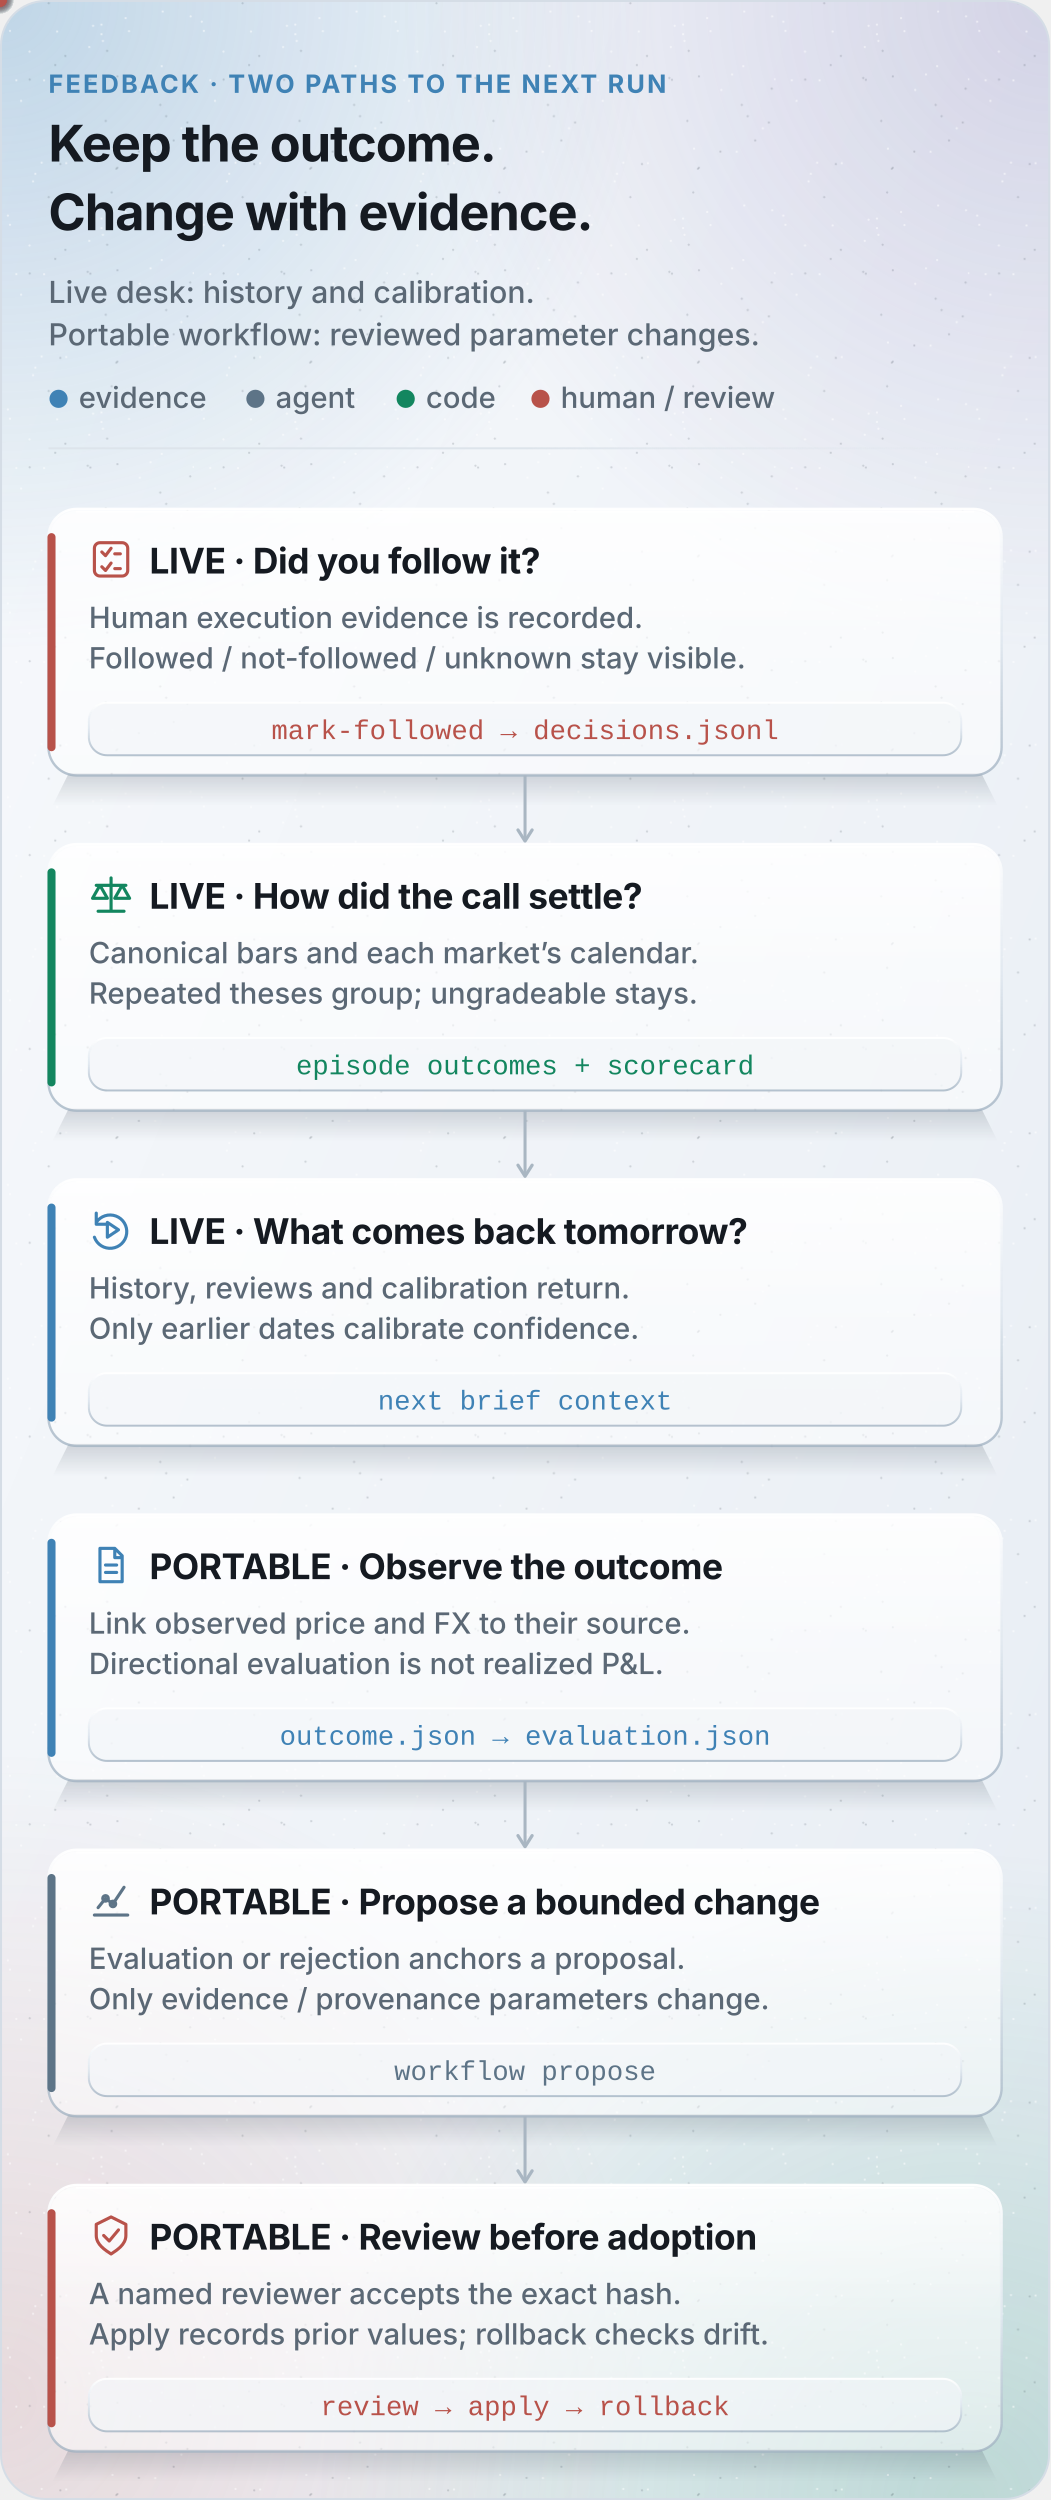
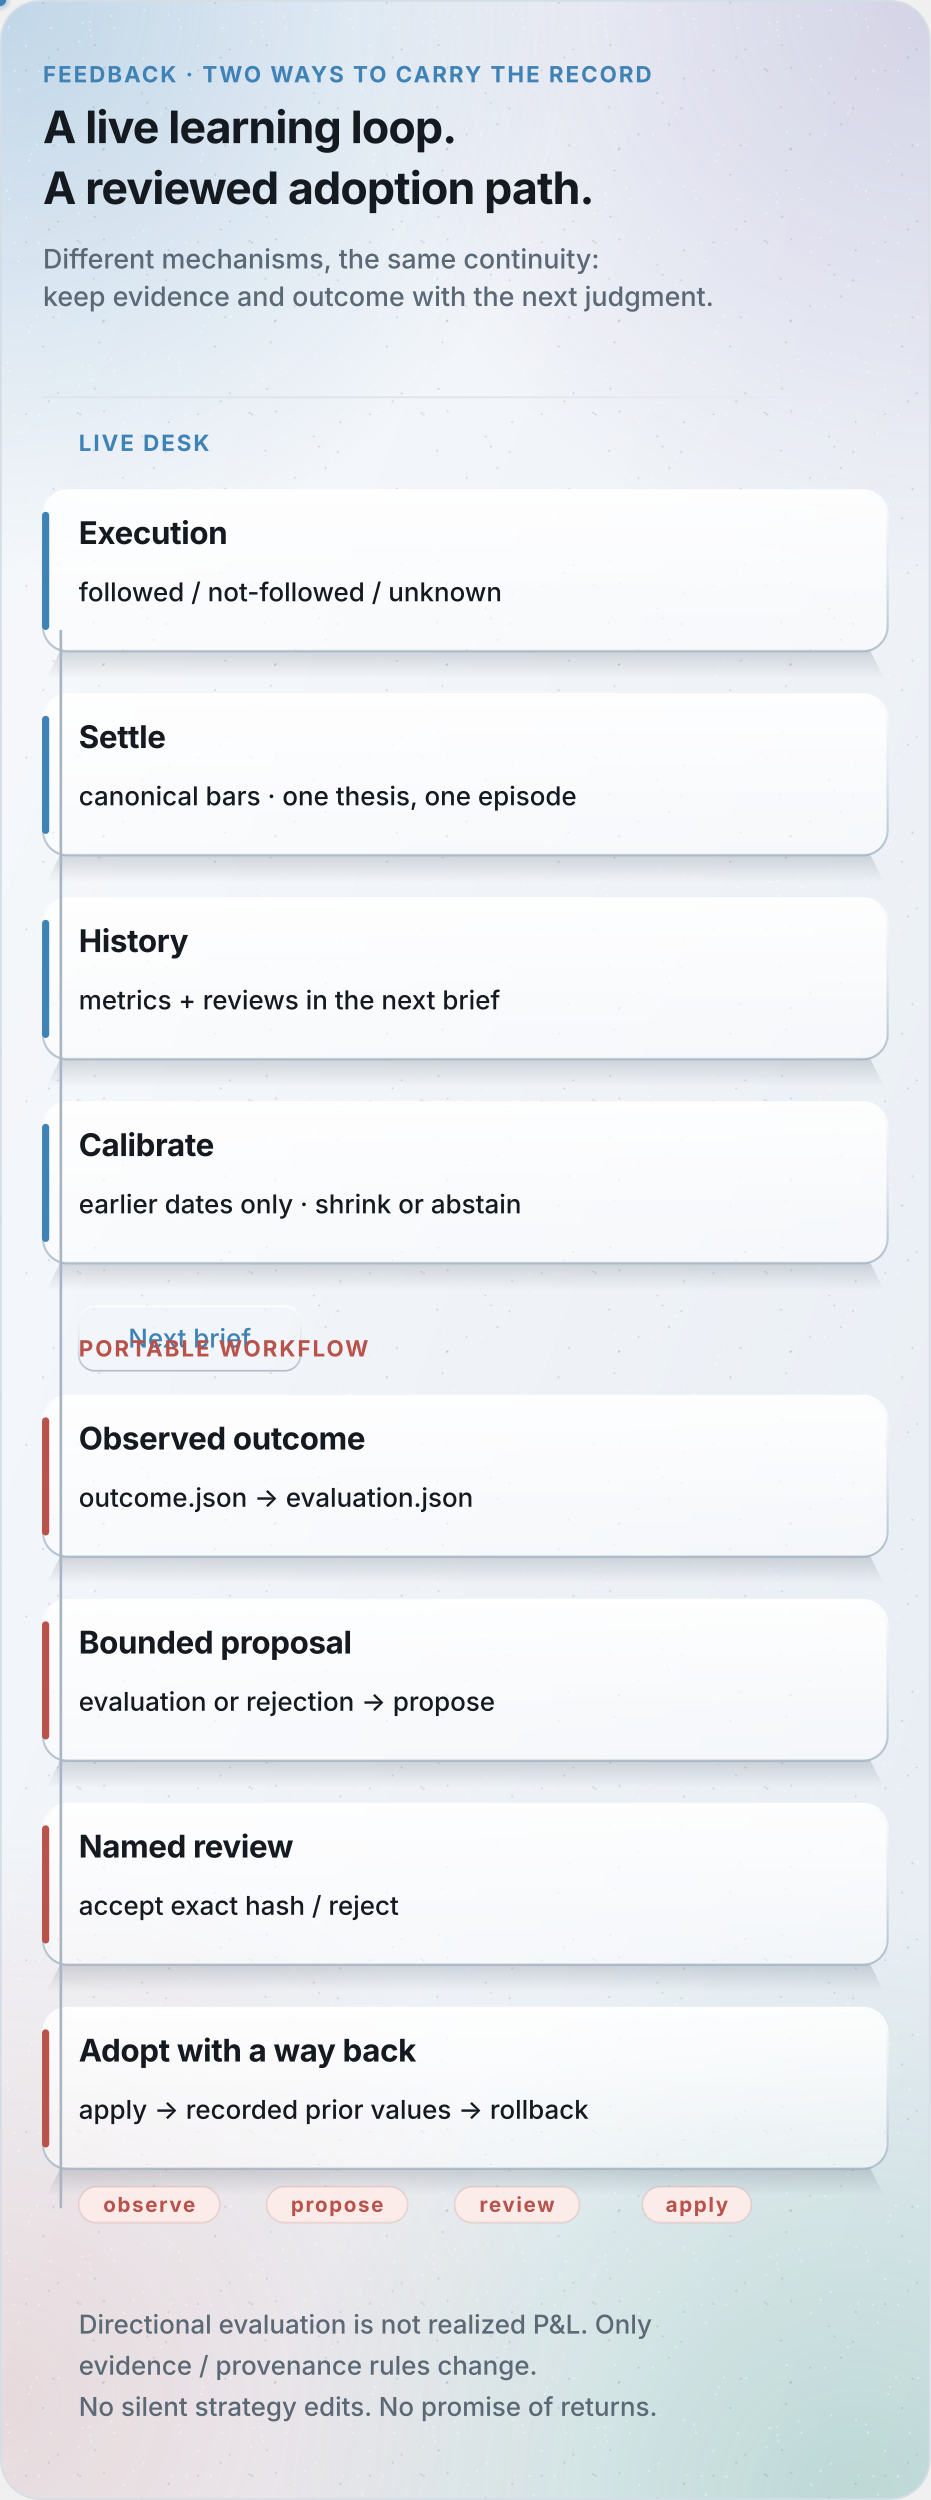
- <svg xmlns="http://www.w3.org/2000/svg" xmlns:xlink="http://www.w3.org/1999/xlink" width="520" height="1238" viewBox="0 0 520 1238" role="img" aria-labelledby="title desc">
+ <svg xmlns="http://www.w3.org/2000/svg" xmlns:xlink="http://www.w3.org/1999/xlink" width="520" height="1397" viewBox="0 0 520 1397" role="img" aria-labelledby="title desc">
  <defs>
    <linearGradient id="page" x1="0" y1="0" x2="1" y2="1">
      <stop offset="0" stop-color="#f7f9fc" />
      <stop offset=".6" stop-color="#eef2f7" />
      <stop offset="1" stop-color="#e6ecf3" />
    </linearGradient>
    <radialGradient id="field-blue" cx="0" cy="0" r="322.4" gradientUnits="userSpaceOnUse">
      <stop offset="0" stop-color="#3f82b5" stop-opacity="0.3" />
      <stop offset="1" stop-color="#3f82b5" stop-opacity="0" />
    </radialGradient>
    <radialGradient id="field-violet" cx="520" cy="0" r="322.4" gradientUnits="userSpaceOnUse">
      <stop offset="0" stop-color="#6f64a8" stop-opacity="0.22" />
      <stop offset="1" stop-color="#6f64a8" stop-opacity="0" />
    </radialGradient>
-     <radialGradient id="field-green" cx="478.4" cy="1238" r="322.4" gradientUnits="userSpaceOnUse">
+     <radialGradient id="field-green" cx="478.4" cy="1397" r="322.4" gradientUnits="userSpaceOnUse">
      <stop offset="0" stop-color="#13865f" stop-opacity="0.2" />
      <stop offset="1" stop-color="#13865f" stop-opacity="0" />
    </radialGradient>
-     <radialGradient id="field-warm" cx="0" cy="1188.48" r="322.4" gradientUnits="userSpaceOnUse">
+     <radialGradient id="field-warm" cx="0" cy="1341.12" r="322.4" gradientUnits="userSpaceOnUse">
      <stop offset="0" stop-color="#b8524a" stop-opacity="0.16" />
      <stop offset="1" stop-color="#b8524a" stop-opacity="0" />
    </radialGradient>
    <pattern id="grain" width="96" height="96" patternUnits="userSpaceOnUse">
      <circle cx="32.83" cy="80.8" r=".55" fill="#ffffff" fill-opacity=".5" />
      <circle cx="21.85" cy="39.82" r=".55" fill="#ffffff" fill-opacity=".5" />
      <circle cx="29.91" cy="81.24" r=".55" fill="#22303c" fill-opacity=".16" />
      <circle cx="44.21" cy="23.3" r=".55" fill="#ffffff" fill-opacity=".5" />
      <circle cx="94.19" cy="43.92" r=".55" fill="#22303c" fill-opacity=".16" />
      <circle cx="14.73" cy="39.42" r=".55" fill="#22303c" fill-opacity=".16" />
      <circle cx="32.39" cy="27.72" r=".55" fill="#22303c" fill-opacity=".16" />
      <circle cx="44.77" cy="39.54" r=".55" fill="#22303c" fill-opacity=".16" />
      <circle cx="55.71" cy="73.6" r=".55" fill="#ffffff" fill-opacity=".5" />
      <circle cx="80.57" cy="5.74" r=".55" fill="#ffffff" fill-opacity=".5" />
      <circle cx="74.55" cy="36.92" r=".55" fill="#ffffff" fill-opacity=".5" />
      <circle cx="58.13" cy="37.86" r=".55" fill="#22303c" fill-opacity=".16" />
      <circle cx="53.07" cy="25.2" r=".55" fill="#22303c" fill-opacity=".16" />
      <circle cx="27.37" cy="32.22" r=".55" fill="#22303c" fill-opacity=".16" />
      <circle cx="10.47" cy="49.96" r=".55" fill="#ffffff" fill-opacity=".5" />
      <circle cx="24.13" cy="1.62" r=".55" fill="#22303c" fill-opacity=".16" />
      <circle cx="58.11" cy="83.04" r=".55" fill="#22303c" fill-opacity=".16" />
      <circle cx="50.97" cy="20.3" r=".55" fill="#ffffff" fill-opacity=".5" />
      <circle cx="28.31" cy="15.64" r=".55" fill="#ffffff" fill-opacity=".5" />
      <circle cx="82.29" cy="57.54" r=".55" fill="#22303c" fill-opacity=".16" />
      <circle cx="8.11" cy="39.76" r=".55" fill="#ffffff" fill-opacity=".5" />
      <circle cx="50.25" cy="12.22" r=".55" fill="#ffffff" fill-opacity=".5" />
      <circle cx="3.91" cy="10.76" r=".55" fill="#ffffff" fill-opacity=".5" />
      <circle cx="68.77" cy="75.06" r=".55" fill="#22303c" fill-opacity=".16" />
      <circle cx="50.27" cy="16.96" r=".55" fill="#ffffff" fill-opacity=".5" />
      <circle cx="17.53" cy="86.06" r=".55" fill="#ffffff" fill-opacity=".5" />
      <circle cx="79.35" cy="51.96" r=".55" fill="#22303c" fill-opacity=".16" />
      <circle cx="85.97" cy="69.54" r=".55" fill="#22303c" fill-opacity=".16" />
      <circle cx="55.31" cy="95.28" r=".55" fill="#22303c" fill-opacity=".16" />
      <circle cx="20.65" cy="80.54" r=".55" fill="#ffffff" fill-opacity=".5" />
      <circle cx="52.39" cy="59.88" r=".55" fill="#22303c" fill-opacity=".16" />
      <circle cx="62.21" cy="8.98" r=".55" fill="#ffffff" fill-opacity=".5" />
      <circle cx="89.79" cy="63.52" r=".55" fill="#ffffff" fill-opacity=".5" />
      <circle cx="80.09" cy="32.78" r=".55" fill="#ffffff" fill-opacity=".5" />
      <circle cx="4.95" cy="15.32" r=".55" fill="#ffffff" fill-opacity=".5" />
      <circle cx="76.85" cy="75.14" r=".55" fill="#ffffff" fill-opacity=".5" />
      <circle cx="69.23" cy="44.56" r=".55" fill="#ffffff" fill-opacity=".5" />
      <circle cx="57.61" cy="83.58" r=".55" fill="#22303c" fill-opacity=".16" />
      <circle cx="16.39" cy="89.8" r=".55" fill="#ffffff" fill-opacity=".5" />
      <circle cx="92.77" cy="60.66" r=".55" fill="#22303c" fill-opacity=".16" />
      <circle cx="46.11" cy="12.8" r=".55" fill="#ffffff" fill-opacity=".5" />
      <circle cx="14.65" cy="25.58" r=".55" fill="#ffffff" fill-opacity=".5" />
      <circle cx="94.39" cy="8.12" r=".55" fill="#ffffff" fill-opacity=".5" />
      <circle cx="63.89" cy="15.46" r=".55" fill="#ffffff" fill-opacity=".5" />
      <circle cx="43.47" cy="38.64" r=".55" fill="#22303c" fill-opacity=".16" />
      <circle cx="95.85" cy="39.26" r=".55" fill="#ffffff" fill-opacity=".5" />
    </pattern>
    <linearGradient id="glass" x1="0" y1="0" x2="0" y2="1">
      <stop offset="0" stop-color="#ffffff" stop-opacity=".74" />
      <stop offset="1" stop-color="#ffffff" stop-opacity=".48" />
    </linearGradient>
    <linearGradient id="glass-blue" x1="0" y1="0" x2="0" y2="1">
      <stop offset="0" stop-color="#e8f1f8" stop-opacity=".88" />
      <stop offset="1" stop-color="#e8f1f8" stop-opacity=".60" />
    </linearGradient>
    <linearGradient id="glass-green" x1="0" y1="0" x2="0" y2="1">
      <stop offset="0" stop-color="#e6f4ee" stop-opacity=".88" />
      <stop offset="1" stop-color="#e6f4ee" stop-opacity=".60" />
    </linearGradient>
    <linearGradient id="glass-warm" x1="0" y1="0" x2="0" y2="1">
      <stop offset="0" stop-color="#fbecea" stop-opacity=".88" />
      <stop offset="1" stop-color="#fbecea" stop-opacity=".60" />
    </linearGradient>
    <linearGradient id="glass-slate" x1="0" y1="0" x2="0" y2="1">
      <stop offset="0" stop-color="#eaeef2" stop-opacity=".88" />
      <stop offset="1" stop-color="#eaeef2" stop-opacity=".60" />
    </linearGradient>
    <linearGradient id="glass-violet" x1="0" y1="0" x2="0" y2="1">
      <stop offset="0" stop-color="#efedf7" stop-opacity=".88" />
      <stop offset="1" stop-color="#efedf7" stop-opacity=".60" />
    </linearGradient>
    <linearGradient id="sheen" x1="0" y1="0" x2="0" y2="1">
      <stop offset="0" stop-color="#ffffff" stop-opacity=".55" />
      <stop offset="1" stop-color="#ffffff" stop-opacity="0" />
    </linearGradient>
    <linearGradient id="rim" x1="0" y1="0" x2="0" y2="1">
      <stop offset="0" stop-color="#ffffff" stop-opacity=".95" />
      <stop offset=".5" stop-color="#dfe7ef" stop-opacity=".9" />
      <stop offset="1" stop-color="#9fb0c0" stop-opacity=".75" />
    </linearGradient>
    <linearGradient id="lift" x1="0" y1="0" x2="0" y2="1">
      <stop offset="0" stop-color="#1c2b3a" stop-opacity=".17" />
      <stop offset="1" stop-color="#1c2b3a" stop-opacity="0" />
    </linearGradient>
    <linearGradient id="rule" x1="24" y1="0" x2="496" y2="0" gradientUnits="userSpaceOnUse">
      <stop offset=".5" stop-color="#dde4eb" />
      <stop offset="1" stop-color="#dde4eb" stop-opacity="0" />
    </linearGradient>
    <radialGradient id="glow-blue">
      <stop offset=".4" stop-color="#3f82b5" stop-opacity=".36" />
      <stop offset=".72" stop-color="#3f82b5" stop-opacity=".14" />
      <stop offset="1" stop-color="#3f82b5" stop-opacity="0" />
    </radialGradient>
    <radialGradient id="glow-green">
      <stop offset=".4" stop-color="#13865f" stop-opacity=".36" />
      <stop offset=".72" stop-color="#13865f" stop-opacity=".14" />
      <stop offset="1" stop-color="#13865f" stop-opacity="0" />
    </radialGradient>
    <radialGradient id="glow-warm">
      <stop offset=".4" stop-color="#b8524a" stop-opacity=".36" />
      <stop offset=".72" stop-color="#b8524a" stop-opacity=".14" />
      <stop offset="1" stop-color="#b8524a" stop-opacity="0" />
    </radialGradient>
    <radialGradient id="glow-slate">
      <stop offset=".4" stop-color="#5d7487" stop-opacity=".36" />
      <stop offset=".72" stop-color="#5d7487" stop-opacity=".14" />
      <stop offset="1" stop-color="#5d7487" stop-opacity="0" />
    </radialGradient>
    <radialGradient id="glow-violet">
      <stop offset=".4" stop-color="#6f64a8" stop-opacity=".36" />
      <stop offset=".72" stop-color="#6f64a8" stop-opacity=".14" />
      <stop offset="1" stop-color="#6f64a8" stop-opacity="0" />
    </radialGradient>
    <marker id="arr" markerWidth="10" markerHeight="10" refX="6" refY="5" orient="auto" markerUnits="userSpaceOnUse">
      <path d="M1 1.5L6.5 5L1 8.5" fill="none" stroke="#a9b6c2" stroke-width="1.6" stroke-linecap="round" stroke-linejoin="round" />
    </marker>
    <style>text{font-family:-apple-system,BlinkMacSystemFont,"SF Pro Text","Segoe UI",Inter,Roboto,"Helvetica Neue",Arial,sans-serif}.kick{font-size:12.5px;font-weight:700}.title{font-size:25px;font-weight:750}.sub{font-size:15px;font-weight:450}.h{font-size:17.5px;font-weight:700}.b{font-size:15px;font-weight:450}.m{font-size:14.5px;font-weight:450}.code{font-size:13.5px;font-weight:500}.tag{font-size:11.5px;font-weight:700}.kick{letter-spacing:1.1px}.title{letter-spacing:-.5px}.h{letter-spacing:-.2px}.tag{letter-spacing:.9px}.code{font-family:ui-monospace,SFMono-Regular,Menlo,Consolas,"Liberation Mono",monospace}.breathe{animation:breathe 2.4s ease-in-out infinite}@keyframes breathe{50%{opacity:.35}}@media (prefers-reduced-motion:reduce){.pulse{display:none}.breathe,.sweep{animation:none}}</style>
  </defs>
-   <rect x=".5" y=".5" width="519" height="1237" rx="22" fill="url(#page)" />
-   <rect x=".5" y=".5" width="519" height="1237" rx="22" fill="url(#field-blue)" />
-   <rect x=".5" y=".5" width="519" height="1237" rx="22" fill="url(#field-violet)" />
-   <rect x=".5" y=".5" width="519" height="1237" rx="22" fill="url(#field-green)" />
-   <rect x=".5" y=".5" width="519" height="1237" rx="22" fill="url(#field-warm)" />
-   <rect x=".5" y=".5" width="519" height="1237" rx="22" fill="url(#grain)" stroke="#d5dde6" />
+   <rect x=".5" y=".5" width="519" height="1396" rx="22" fill="url(#page)" />
+   <rect x=".5" y=".5" width="519" height="1396" rx="22" fill="url(#field-blue)" />
+   <rect x=".5" y=".5" width="519" height="1396" rx="22" fill="url(#field-violet)" />
+   <rect x=".5" y=".5" width="519" height="1396" rx="22" fill="url(#field-green)" />
+   <rect x=".5" y=".5" width="519" height="1396" rx="22" fill="url(#field-warm)" />
+   <rect x=".5" y=".5" width="519" height="1396" rx="22" fill="url(#grain)" stroke="#d5dde6" />
  <text x="24" y="46" class="kick">
-     <tspan fill="#3f82b5">FEEDBACK · TWO PATHS TO THE NEXT RUN</tspan>
+     <tspan fill="#3f82b5">FEEDBACK · TWO WAYS TO CARRY THE RECORD</tspan>
  </text>
  <text x="24" y="80" class="title">
-     <tspan fill="#151a21">Keep the outcome.</tspan>
+     <tspan fill="#151a21">A live learning loop.</tspan>
  </text>
  <text x="24" y="114" class="title">
-     <tspan fill="#151a21">Change with evidence.</tspan>
+     <tspan fill="#151a21">A reviewed adoption path.</tspan>
  </text>
  <text x="24" y="150" class="sub">
-     <tspan fill="#5b6875">Live desk: history and calibration.</tspan>
+     <tspan fill="#5b6875">Different mechanisms, the same continuity:</tspan>
  </text>
  <text x="24" y="171" class="sub">
-     <tspan fill="#5b6875">Portable workflow: reviewed parameter changes.</tspan>
-   </text>
-   <circle cx="29" cy="197.5" r="4.5" fill="#3f82b5" />
-   <text x="39" y="202" class="m">
-     <tspan fill="#5b6875">evidence</tspan>
-   </text>
-   <circle cx="126.48" cy="197.5" r="4.5" fill="#5d7487" />
-   <text x="136.48" y="202" class="m">
-     <tspan fill="#5b6875">agent</tspan>
-   </text>
-   <circle cx="200.905" cy="197.5" r="4.5" fill="#13865f" />
-   <text x="210.905" y="202" class="m">
-     <tspan fill="#5b6875">code</tspan>
-   </text>
-   <circle cx="267.645" cy="197.5" r="4.5" fill="#b8524a" />
-   <text x="277.645" y="202" class="m">
-     <tspan fill="#5b6875">human / review</tspan>
+     <tspan fill="#5b6875">keep evidence and outcome with the next judgment.</tspan>
  </text>
  <path d="M24 222H496" stroke="url(#rule)" />
-   <path d="M34 383H486L494 399H26Z" fill="url(#lift)" />
-   <rect x="24" y="252" width="472" height="132" rx="14" fill="url(#glass)" stroke="url(#rim)" stroke-width="1.2" />
-   <rect class="sheen" x="25" y="253" width="470" height="64" rx="13" fill="url(#sheen)" />
-   <path d="M38 253.4H482" stroke="#ffffff" stroke-opacity=".95" stroke-linecap="round" />
-   <path d="M25.5 266V370" stroke="#b8524a" stroke-width="4" stroke-linecap="round" />
-   <g class="hero-icon" data-icon="checks" transform="translate(44 266) scale(0.916667)" fill="none" stroke="#b8524a" stroke-width="1.7" stroke-linecap="round" stroke-linejoin="round" aria-hidden="true">
-     <rect x="3" y="3" width="18" height="18" rx="3" />
-     <path d="M7 8l2 2 3-4m2 3h3M7 16l2 2 3-4m2 3h3" />
-   </g>
-   <text x="74" y="284" class="h">
-     <tspan fill="#151a21">LIVE · Did you follow it?</tspan>
-   </text>
-   <text x="44" y="311" class="m">
-     <tspan fill="#5b6875">Human execution evidence is recorded.</tspan>
-   </text>
-   <text x="44" y="331" class="m">
-     <tspan fill="#5b6875">Followed / not-followed / unknown stay visible.</tspan>
-   </text>
-   <rect x="44" y="348" width="432" height="26" rx="9" fill="#f2f5f8" fill-opacity=".62" stroke="url(#rim)" />
-   <text x="260" y="366" class="code" text-anchor="middle">
-     <tspan fill="#b8524a">mark-followed → decisions.jsonl</tspan>
-   </text>
-   <path id="w1" d="M260 384V416" fill="none" stroke="#a9b6c2" stroke-width="1.5" marker-end="url(#arr)" />
-   <circle class="pulse" r="7" fill="url(#glow-green)">
+   <text x="44" y="252" class="kick">
+     <tspan fill="#3f82b5">LIVE DESK</tspan>
+   </text>
+   <path d="M34 363H486L494 379H26Z" fill="url(#lift)" />
+   <rect x="24" y="274" width="472" height="90" rx="14" fill="url(#glass)" stroke="url(#rim)" stroke-width="1.2" />
+   <rect class="sheen" x="25" y="275" width="470" height="64" rx="13" fill="url(#sheen)" />
+   <path d="M38 275.4H482" stroke="#ffffff" stroke-opacity=".95" stroke-linecap="round" />
+   <path d="M25.5 288V350" stroke="#3f82b5" stroke-width="4" stroke-linecap="round" />
+   <text x="44" y="304" class="h">
+     <tspan fill="#151a21">Execution</tspan>
+   </text>
+   <text x="44" y="336" class="m">
+     <tspan fill="#151a21">followed / not-followed / unknown</tspan>
+   </text>
+   <path d="M34 477H486L494 493H26Z" fill="url(#lift)" />
+   <rect x="24" y="388" width="472" height="90" rx="14" fill="url(#glass)" stroke="url(#rim)" stroke-width="1.2" />
+   <rect class="sheen" x="25" y="389" width="470" height="64" rx="13" fill="url(#sheen)" />
+   <path d="M38 389.4H482" stroke="#ffffff" stroke-opacity=".95" stroke-linecap="round" />
+   <path d="M25.5 402V464" stroke="#3f82b5" stroke-width="4" stroke-linecap="round" />
+   <text x="44" y="418" class="h">
+     <tspan fill="#151a21">Settle</tspan>
+   </text>
+   <text x="44" y="450" class="m">
+     <tspan fill="#151a21">canonical bars · one thesis, one episode</tspan>
+   </text>
+   <path d="M34 591H486L494 607H26Z" fill="url(#lift)" />
+   <rect x="24" y="502" width="472" height="90" rx="14" fill="url(#glass)" stroke="url(#rim)" stroke-width="1.2" />
+   <rect class="sheen" x="25" y="503" width="470" height="64" rx="13" fill="url(#sheen)" />
+   <path d="M38 503.4H482" stroke="#ffffff" stroke-opacity=".95" stroke-linecap="round" />
+   <path d="M25.5 516V578" stroke="#3f82b5" stroke-width="4" stroke-linecap="round" />
+   <text x="44" y="532" class="h">
+     <tspan fill="#151a21">History</tspan>
+   </text>
+   <text x="44" y="564" class="m">
+     <tspan fill="#151a21">metrics + reviews in the next brief</tspan>
+   </text>
+   <path d="M34 705H486L494 721H26Z" fill="url(#lift)" />
+   <rect x="24" y="616" width="472" height="90" rx="14" fill="url(#glass)" stroke="url(#rim)" stroke-width="1.2" />
+   <rect class="sheen" x="25" y="617" width="470" height="64" rx="13" fill="url(#sheen)" />
+   <path d="M38 617.4H482" stroke="#ffffff" stroke-opacity=".95" stroke-linecap="round" />
+   <path d="M25.5 630V692" stroke="#3f82b5" stroke-width="4" stroke-linecap="round" />
+   <text x="44" y="646" class="h">
+     <tspan fill="#151a21">Calibrate</tspan>
+   </text>
+   <text x="44" y="678" class="m">
+     <tspan fill="#151a21">earlier dates only · shrink or abstain</tspan>
+   </text>
+   <rect x="44" y="730" width="124" height="36" rx="9" fill="#f2f5f8" fill-opacity=".62" stroke="url(#rim)" />
+   <text x="106" y="753" class="m" text-anchor="middle">
+     <tspan fill="#3f82b5">Next brief</tspan>
+   </text>
+   <text x="44" y="758" class="kick">
+     <tspan fill="#b8524a">PORTABLE WORKFLOW</tspan>
+   </text>
+   <path d="M34 869H486L494 885H26Z" fill="url(#lift)" />
+   <rect x="24" y="780" width="472" height="90" rx="14" fill="url(#glass)" stroke="url(#rim)" stroke-width="1.2" />
+   <rect class="sheen" x="25" y="781" width="470" height="64" rx="13" fill="url(#sheen)" />
+   <path d="M38 781.4H482" stroke="#ffffff" stroke-opacity=".95" stroke-linecap="round" />
+   <path d="M25.5 794V856" stroke="#b8524a" stroke-width="4" stroke-linecap="round" />
+   <text x="44" y="810" class="h">
+     <tspan fill="#151a21">Observed outcome</tspan>
+   </text>
+   <text x="44" y="842" class="m">
+     <tspan fill="#151a21">outcome.json → evaluation.json</tspan>
+   </text>
+   <path d="M34 983H486L494 999H26Z" fill="url(#lift)" />
+   <rect x="24" y="894" width="472" height="90" rx="14" fill="url(#glass)" stroke="url(#rim)" stroke-width="1.2" />
+   <rect class="sheen" x="25" y="895" width="470" height="64" rx="13" fill="url(#sheen)" />
+   <path d="M38 895.4H482" stroke="#ffffff" stroke-opacity=".95" stroke-linecap="round" />
+   <path d="M25.5 908V970" stroke="#b8524a" stroke-width="4" stroke-linecap="round" />
+   <text x="44" y="924" class="h">
+     <tspan fill="#151a21">Bounded proposal</tspan>
+   </text>
+   <text x="44" y="956" class="m">
+     <tspan fill="#151a21">evaluation or rejection → propose</tspan>
+   </text>
+   <path d="M34 1097H486L494 1113H26Z" fill="url(#lift)" />
+   <rect x="24" y="1008" width="472" height="90" rx="14" fill="url(#glass)" stroke="url(#rim)" stroke-width="1.2" />
+   <rect class="sheen" x="25" y="1009" width="470" height="64" rx="13" fill="url(#sheen)" />
+   <path d="M38 1009.4H482" stroke="#ffffff" stroke-opacity=".95" stroke-linecap="round" />
+   <path d="M25.5 1022V1084" stroke="#b8524a" stroke-width="4" stroke-linecap="round" />
+   <text x="44" y="1038" class="h">
+     <tspan fill="#151a21">Named review</tspan>
+   </text>
+   <text x="44" y="1070" class="m">
+     <tspan fill="#151a21">accept exact hash / reject</tspan>
+   </text>
+   <path d="M34 1211H486L494 1227H26Z" fill="url(#lift)" />
+   <rect x="24" y="1122" width="472" height="90" rx="14" fill="url(#glass)" stroke="url(#rim)" stroke-width="1.2" />
+   <rect class="sheen" x="25" y="1123" width="470" height="64" rx="13" fill="url(#sheen)" />
+   <path d="M38 1123.4H482" stroke="#ffffff" stroke-opacity=".95" stroke-linecap="round" />
+   <path d="M25.5 1136V1198" stroke="#b8524a" stroke-width="4" stroke-linecap="round" />
+   <text x="44" y="1152" class="h">
+     <tspan fill="#151a21">Adopt with a way back</tspan>
+   </text>
+   <text x="44" y="1184" class="m">
+     <tspan fill="#151a21">apply → recorded prior values → rollback</tspan>
+   </text>
+   <rect x="44" y="1222" width="78.79" height="20" rx="10" fill="#fbecea" stroke="#b8524a" stroke-opacity=".16" />
+   <text x="83.395" y="1236" class="tag" text-anchor="middle">
+     <tspan fill="#b8524a">observe</tspan>
+   </text>
+   <rect x="149" y="1222" width="78.79" height="20" rx="10" fill="#fbecea" stroke="#b8524a" stroke-opacity=".16" />
+   <text x="188.395" y="1236" class="tag" text-anchor="middle">
+     <tspan fill="#b8524a">propose</tspan>
+   </text>
+   <rect x="254" y="1222" width="69.82" height="20" rx="10" fill="#fbecea" stroke="#b8524a" stroke-opacity=".16" />
+   <text x="288.91" y="1236" class="tag" text-anchor="middle">
+     <tspan fill="#b8524a">review</tspan>
+   </text>
+   <rect x="359" y="1222" width="60.85" height="20" rx="10" fill="#fbecea" stroke="#b8524a" stroke-opacity=".16" />
+   <text x="389.425" y="1236" class="tag" text-anchor="middle">
+     <tspan fill="#b8524a">apply</tspan>
+   </text>
+   <path id="w1" d="M34 352V1234" fill="none" stroke="#a9b6c2" stroke-width="1.5" />
+   <circle class="pulse" r="7" fill="url(#glow-blue)">
    <animateMotion dur="2.2s" begin="0.00s" repeatCount="indefinite" keyPoints="0;1" keyTimes="0;1" calcMode="spline" keySplines=".45 0 .55 1">
      <mpath href="#w1" xlink:href="#w1" />
    </animateMotion>
  </circle>
-   <circle class="pulse" r="3.4" fill="#13865f">
+   <circle class="pulse" r="3.4" fill="#3f82b5">
    <animateMotion dur="2.2s" begin="0.00s" repeatCount="indefinite" keyPoints="0;1" keyTimes="0;1" calcMode="spline" keySplines=".45 0 .55 1">
      <mpath href="#w1" xlink:href="#w1" />
    </animateMotion>
  </circle>
-   <circle class="pulse" r="7" fill="url(#glow-green)">
-     <animateMotion dur="2.2s" begin="-1.10s" repeatCount="indefinite" keyPoints="0;1" keyTimes="0;1" calcMode="spline" keySplines=".45 0 .55 1">
-       <mpath href="#w1" xlink:href="#w1" />
-     </animateMotion>
-   </circle>
-   <circle class="pulse" r="3.4" fill="#13865f">
-     <animateMotion dur="2.2s" begin="-1.10s" repeatCount="indefinite" keyPoints="0;1" keyTimes="0;1" calcMode="spline" keySplines=".45 0 .55 1">
-       <mpath href="#w1" xlink:href="#w1" />
-     </animateMotion>
-   </circle>
-   <path d="M34 549H486L494 565H26Z" fill="url(#lift)" />
-   <rect x="24" y="418" width="472" height="132" rx="14" fill="url(#glass)" stroke="url(#rim)" stroke-width="1.2" />
-   <rect class="sheen" x="25" y="419" width="470" height="64" rx="13" fill="url(#sheen)" />
-   <path d="M38 419.4H482" stroke="#ffffff" stroke-opacity=".95" stroke-linecap="round" />
-   <path d="M25.5 432V536" stroke="#13865f" stroke-width="4" stroke-linecap="round" />
-   <g class="hero-icon" data-icon="balance" transform="translate(44 432) scale(0.916667)" fill="none" stroke="#13865f" stroke-width="1.7" stroke-linecap="round" stroke-linejoin="round" aria-hidden="true">
-     <path d="M12 3v17M5 21h14M4 7h16M6 7l-4 7h8Zm12 0-4 7h8Z" />
-   </g>
-   <text x="74" y="450" class="h">
-     <tspan fill="#151a21">LIVE · How did the call settle?</tspan>
-   </text>
-   <text x="44" y="477" class="m">
-     <tspan fill="#5b6875">Canonical bars and each market’s calendar.</tspan>
-   </text>
-   <text x="44" y="497" class="m">
-     <tspan fill="#5b6875">Repeated theses group; ungradeable stays.</tspan>
-   </text>
-   <rect x="44" y="514" width="432" height="26" rx="9" fill="#f2f5f8" fill-opacity=".62" stroke="url(#rim)" />
-   <text x="260" y="532" class="code" text-anchor="middle">
-     <tspan fill="#13865f">episode outcomes + scorecard</tspan>
-   </text>
-   <path id="w2" d="M260 550V582" fill="none" stroke="#a9b6c2" stroke-width="1.5" marker-end="url(#arr)" />
-   <circle class="pulse" r="7" fill="url(#glow-blue)">
-     <animateMotion dur="2.2s" begin="0.00s" repeatCount="indefinite" keyPoints="0;1" keyTimes="0;1" calcMode="spline" keySplines=".45 0 .55 1">
-       <mpath href="#w2" xlink:href="#w2" />
-     </animateMotion>
-   </circle>
-   <circle class="pulse" r="3.4" fill="#3f82b5">
-     <animateMotion dur="2.2s" begin="0.00s" repeatCount="indefinite" keyPoints="0;1" keyTimes="0;1" calcMode="spline" keySplines=".45 0 .55 1">
-       <mpath href="#w2" xlink:href="#w2" />
-     </animateMotion>
-   </circle>
-   <circle class="pulse" r="7" fill="url(#glow-blue)">
-     <animateMotion dur="2.2s" begin="-1.10s" repeatCount="indefinite" keyPoints="0;1" keyTimes="0;1" calcMode="spline" keySplines=".45 0 .55 1">
-       <mpath href="#w2" xlink:href="#w2" />
-     </animateMotion>
-   </circle>
-   <circle class="pulse" r="3.4" fill="#3f82b5">
-     <animateMotion dur="2.2s" begin="-1.10s" repeatCount="indefinite" keyPoints="0;1" keyTimes="0;1" calcMode="spline" keySplines=".45 0 .55 1">
-       <mpath href="#w2" xlink:href="#w2" />
-     </animateMotion>
-   </circle>
-   <path d="M34 715H486L494 731H26Z" fill="url(#lift)" />
-   <rect x="24" y="584" width="472" height="132" rx="14" fill="url(#glass)" stroke="url(#rim)" stroke-width="1.2" />
-   <rect class="sheen" x="25" y="585" width="470" height="64" rx="13" fill="url(#sheen)" />
-   <path d="M38 585.4H482" stroke="#ffffff" stroke-opacity=".95" stroke-linecap="round" />
-   <path d="M25.5 598V702" stroke="#3f82b5" stroke-width="4" stroke-linecap="round" />
-   <g class="hero-icon" data-icon="replay" transform="translate(44 598) scale(0.916667)" fill="none" stroke="#3f82b5" stroke-width="1.7" stroke-linecap="round" stroke-linejoin="round" aria-hidden="true">
-     <path d="M4 8a9 9 0 1 1-1 8M4 3v6h6" />
-     <path d="M10 8l6 4-6 4Z" />
-   </g>
-   <text x="74" y="616" class="h">
-     <tspan fill="#151a21">LIVE · What comes back tomorrow?</tspan>
-   </text>
-   <text x="44" y="643" class="m">
-     <tspan fill="#5b6875">History, reviews and calibration return.</tspan>
-   </text>
-   <text x="44" y="663" class="m">
-     <tspan fill="#5b6875">Only earlier dates calibrate confidence.</tspan>
-   </text>
-   <rect x="44" y="680" width="432" height="26" rx="9" fill="#f2f5f8" fill-opacity=".62" stroke="url(#rim)" />
-   <text x="260" y="698" class="code" text-anchor="middle">
-     <tspan fill="#3f82b5">next brief context</tspan>
-   </text>
-   <path d="M34 881H486L494 897H26Z" fill="url(#lift)" />
-   <rect x="24" y="750" width="472" height="132" rx="14" fill="url(#glass)" stroke="url(#rim)" stroke-width="1.2" />
-   <rect class="sheen" x="25" y="751" width="470" height="64" rx="13" fill="url(#sheen)" />
-   <path d="M38 751.4H482" stroke="#ffffff" stroke-opacity=".95" stroke-linecap="round" />
-   <path d="M25.5 764V868" stroke="#3f82b5" stroke-width="4" stroke-linecap="round" />
-   <g class="hero-icon" data-icon="filing" transform="translate(44 764) scale(0.916667)" fill="none" stroke="#3f82b5" stroke-width="1.7" stroke-linecap="round" stroke-linejoin="round" aria-hidden="true">
-     <path d="M6 3h8l4 4v14H6ZM14 3v5h4M9 12h6m-6 4h6" />
-   </g>
-   <text x="74" y="782" class="h">
-     <tspan fill="#151a21">PORTABLE · Observe the outcome</tspan>
-   </text>
-   <text x="44" y="809" class="m">
-     <tspan fill="#5b6875">Link observed price and FX to their source.</tspan>
-   </text>
-   <text x="44" y="829" class="m">
-     <tspan fill="#5b6875">Directional evaluation is not realized P&amp;L.</tspan>
-   </text>
-   <rect x="44" y="846" width="432" height="26" rx="9" fill="#f2f5f8" fill-opacity=".62" stroke="url(#rim)" />
-   <text x="260" y="864" class="code" text-anchor="middle">
-     <tspan fill="#3f82b5">outcome.json → evaluation.json</tspan>
-   </text>
-   <path id="w3" d="M260 882V914" fill="none" stroke="#a9b6c2" stroke-width="1.5" marker-end="url(#arr)" />
-   <circle class="pulse" r="7" fill="url(#glow-slate)">
-     <animateMotion dur="2.2s" begin="0.00s" repeatCount="indefinite" keyPoints="0;1" keyTimes="0;1" calcMode="spline" keySplines=".45 0 .55 1">
-       <mpath href="#w3" xlink:href="#w3" />
-     </animateMotion>
-   </circle>
-   <circle class="pulse" r="3.4" fill="#5d7487">
-     <animateMotion dur="2.2s" begin="0.00s" repeatCount="indefinite" keyPoints="0;1" keyTimes="0;1" calcMode="spline" keySplines=".45 0 .55 1">
-       <mpath href="#w3" xlink:href="#w3" />
-     </animateMotion>
-   </circle>
-   <circle class="pulse" r="7" fill="url(#glow-slate)">
-     <animateMotion dur="2.2s" begin="-1.10s" repeatCount="indefinite" keyPoints="0;1" keyTimes="0;1" calcMode="spline" keySplines=".45 0 .55 1">
-       <mpath href="#w3" xlink:href="#w3" />
-     </animateMotion>
-   </circle>
-   <circle class="pulse" r="3.4" fill="#5d7487">
-     <animateMotion dur="2.2s" begin="-1.10s" repeatCount="indefinite" keyPoints="0;1" keyTimes="0;1" calcMode="spline" keySplines=".45 0 .55 1">
-       <mpath href="#w3" xlink:href="#w3" />
-     </animateMotion>
-   </circle>
-   <path d="M34 1047H486L494 1063H26Z" fill="url(#lift)" />
-   <rect x="24" y="916" width="472" height="132" rx="14" fill="url(#glass)" stroke="url(#rim)" stroke-width="1.2" />
-   <rect class="sheen" x="25" y="917" width="470" height="64" rx="13" fill="url(#sheen)" />
-   <path d="M38 917.4H482" stroke="#ffffff" stroke-opacity=".95" stroke-linecap="round" />
-   <path d="M25.5 930V1034" stroke="#5d7487" stroke-width="4" stroke-linecap="round" />
-   <g class="hero-icon" data-icon="factor" transform="translate(44 930) scale(0.916667)" fill="none" stroke="#5d7487" stroke-width="1.7" stroke-linecap="round" stroke-linejoin="round" aria-hidden="true">
-     <path d="M3 20h18M5 16l4-5 4 3 6-9" />
-     <circle cx="9" cy="11" r="1.5" />
-     <circle cx="13" cy="14" r="1.5" />
-   </g>
-   <text x="74" y="948" class="h">
-     <tspan fill="#151a21">PORTABLE · Propose a bounded change</tspan>
-   </text>
-   <text x="44" y="975" class="m">
-     <tspan fill="#5b6875">Evaluation or rejection anchors a proposal.</tspan>
-   </text>
-   <text x="44" y="995" class="m">
-     <tspan fill="#5b6875">Only evidence / provenance parameters change.</tspan>
-   </text>
-   <rect x="44" y="1012" width="432" height="26" rx="9" fill="#f2f5f8" fill-opacity=".62" stroke="url(#rim)" />
-   <text x="260" y="1030" class="code" text-anchor="middle">
-     <tspan fill="#5d7487">workflow propose</tspan>
-   </text>
-   <path id="w4" d="M260 1048V1080" fill="none" stroke="#a9b6c2" stroke-width="1.5" marker-end="url(#arr)" />
-   <circle class="pulse" r="7" fill="url(#glow-warm)">
-     <animateMotion dur="2.2s" begin="0.00s" repeatCount="indefinite" keyPoints="0;1" keyTimes="0;1" calcMode="spline" keySplines=".45 0 .55 1">
-       <mpath href="#w4" xlink:href="#w4" />
-     </animateMotion>
-   </circle>
-   <circle class="pulse" r="3.4" fill="#b8524a">
-     <animateMotion dur="2.2s" begin="0.00s" repeatCount="indefinite" keyPoints="0;1" keyTimes="0;1" calcMode="spline" keySplines=".45 0 .55 1">
-       <mpath href="#w4" xlink:href="#w4" />
-     </animateMotion>
-   </circle>
-   <circle class="pulse" r="7" fill="url(#glow-warm)">
-     <animateMotion dur="2.2s" begin="-1.10s" repeatCount="indefinite" keyPoints="0;1" keyTimes="0;1" calcMode="spline" keySplines=".45 0 .55 1">
-       <mpath href="#w4" xlink:href="#w4" />
-     </animateMotion>
-   </circle>
-   <circle class="pulse" r="3.4" fill="#b8524a">
-     <animateMotion dur="2.2s" begin="-1.10s" repeatCount="indefinite" keyPoints="0;1" keyTimes="0;1" calcMode="spline" keySplines=".45 0 .55 1">
-       <mpath href="#w4" xlink:href="#w4" />
-     </animateMotion>
-   </circle>
-   <path d="M34 1213H486L494 1229H26Z" fill="url(#lift)" />
-   <rect x="24" y="1082" width="472" height="132" rx="14" fill="url(#glass)" stroke="url(#rim)" stroke-width="1.2" />
-   <rect class="sheen" x="25" y="1083" width="470" height="64" rx="13" fill="url(#sheen)" />
-   <path d="M38 1083.4H482" stroke="#ffffff" stroke-opacity=".95" stroke-linecap="round" />
-   <path d="M25.5 1096V1200" stroke="#b8524a" stroke-width="4" stroke-linecap="round" />
-   <g class="hero-icon" data-icon="shield" transform="translate(44 1096) scale(0.916667)" fill="none" stroke="#b8524a" stroke-width="1.7" stroke-linecap="round" stroke-linejoin="round" aria-hidden="true">
-     <path d="M12 2l8 4v6c0 5-5 8-8 10-3-2-8-5-8-10V6ZM8 12l3 3 5-6" />
-   </g>
-   <text x="74" y="1114" class="h">
-     <tspan fill="#151a21">PORTABLE · Review before adoption</tspan>
-   </text>
-   <text x="44" y="1141" class="m">
-     <tspan fill="#5b6875">A named reviewer accepts the exact hash.</tspan>
-   </text>
-   <text x="44" y="1161" class="m">
-     <tspan fill="#5b6875">Apply records prior values; rollback checks drift.</tspan>
-   </text>
-   <rect x="44" y="1178" width="432" height="26" rx="9" fill="#f2f5f8" fill-opacity=".62" stroke="url(#rim)" />
-   <text x="260" y="1196" class="code" text-anchor="middle">
-     <tspan fill="#b8524a">review → apply → rollback</tspan>
+   <text x="44" y="1304" class="m">
+     <tspan fill="#5b6875">Directional evaluation is not realized P&amp;L. Only</tspan>
+   </text>
+   <text x="44" y="1327" class="m">
+     <tspan fill="#5b6875">evidence / provenance rules change.</tspan>
+   </text>
+   <text x="44" y="1350" class="m">
+     <tspan fill="#5b6875">No silent strategy edits. No promise of returns.</tspan>
  </text>
</svg>
